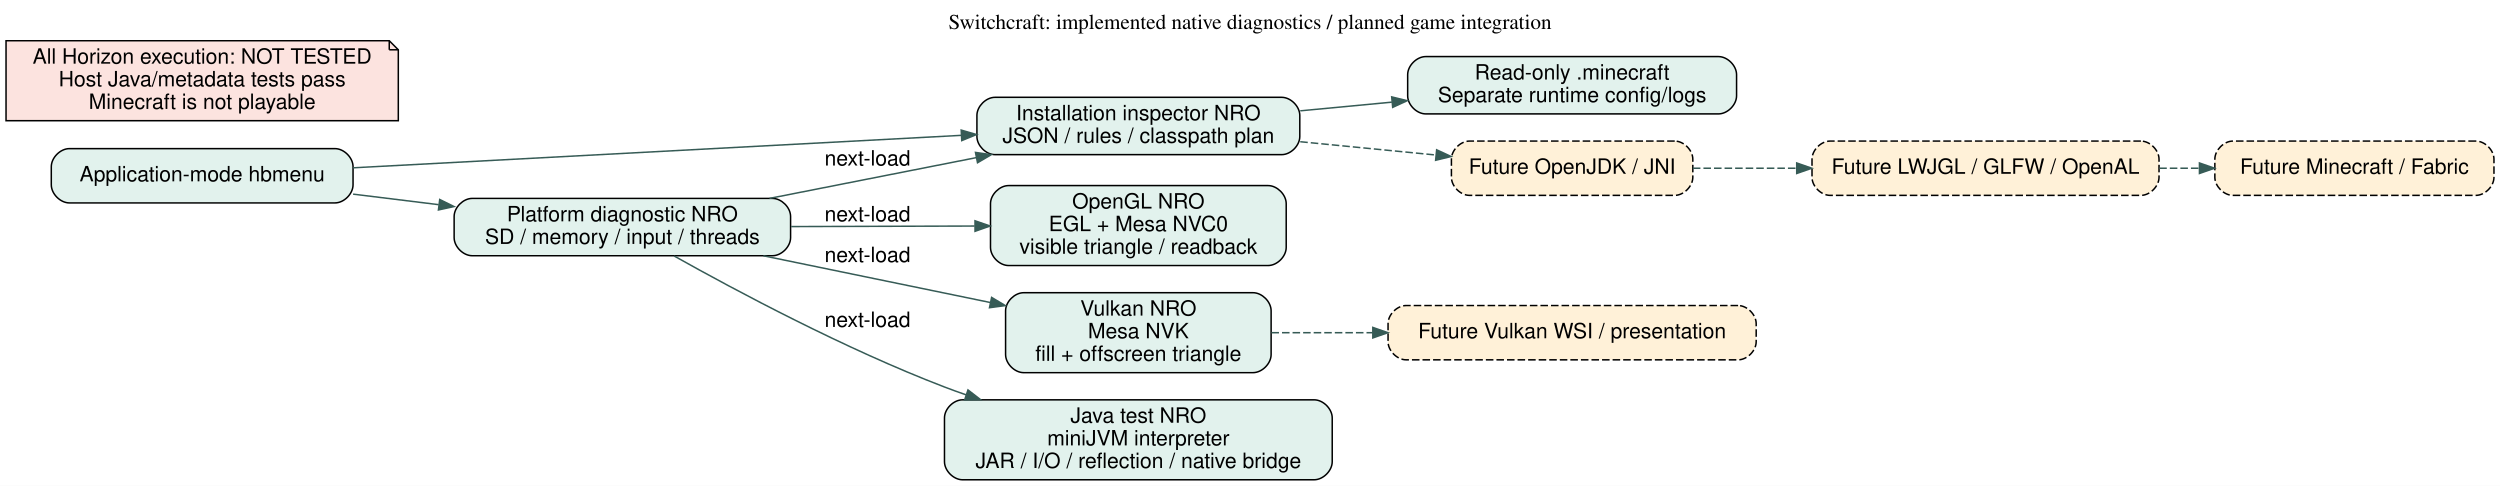
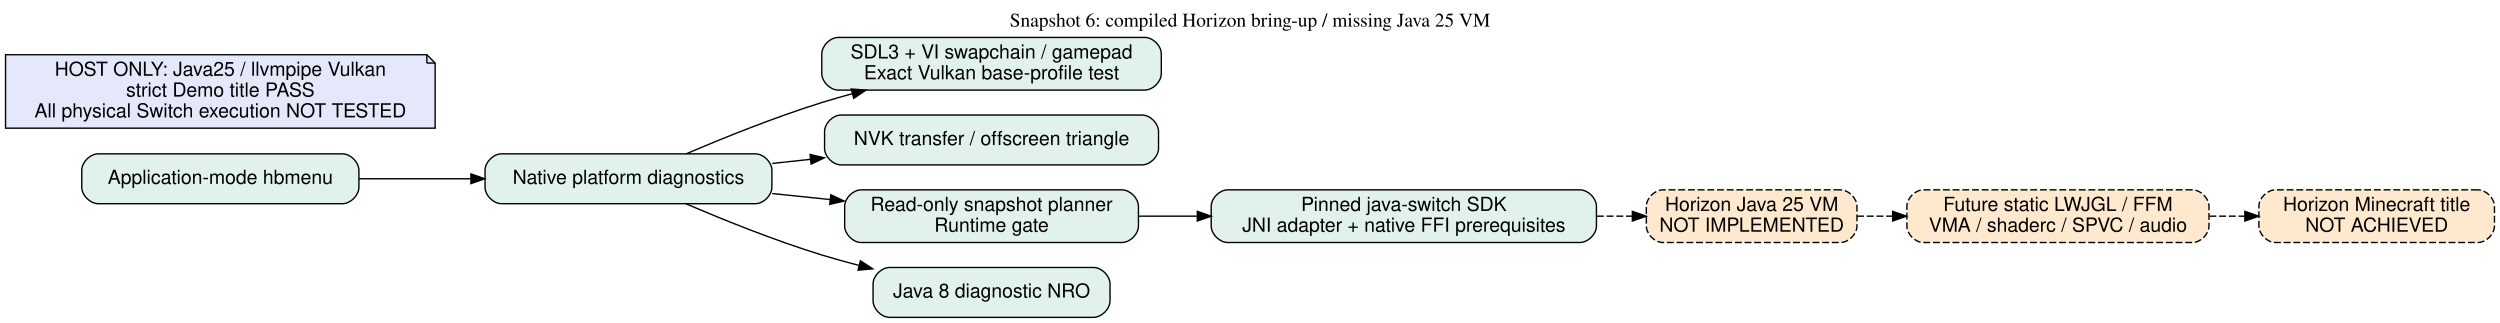
- <svg xmlns="http://www.w3.org/2000/svg" width="1657pt" height="322pt" viewBox="0.00 0.00 1657.00 322.00">
-   <g id="graph0" class="graph" transform="scale(1 1) rotate(0) translate(4 318)">
-     <polygon fill="white" stroke="transparent" points="-4,4 -4,-318 1653,-318 1653,4 -4,4" />
-     <text text-anchor="middle" x="824.5" y="-298.8" font-family="Times,serif" font-size="14.00">Switchcraft: implemented native diagnostics / planned game integration</text>
+ <svg xmlns="http://www.w3.org/2000/svg" width="1804pt" height="233pt" viewBox="0.00 0.00 1804.00 233.00">
+   <g id="graph0" class="graph" transform="scale(1 1) rotate(0) translate(4 229)">
+     <polygon fill="white" stroke="transparent" points="-4,4 -4,-229 1800,-229 1800,4 -4,4" />
+     <text text-anchor="middle" x="898" y="-209.8" font-family="Times,serif" font-size="14.00">Snapshot 6: compiled Horizon bring-up / missing Java 25 VM</text>
    <g id="node1" class="node">
-       <path fill="#e2f2ed" stroke="black" d="M218,-219.5C218,-219.5 42,-219.5 42,-219.5 36,-219.5 30,-213.5 30,-207.5 30,-207.5 30,-195.5 30,-195.5 30,-189.5 36,-183.5 42,-183.5 42,-183.5 218,-183.5 218,-183.5 224,-183.5 230,-189.5 230,-195.5 230,-195.5 230,-207.5 230,-207.5 230,-213.5 224,-219.5 218,-219.5" />
-       <text text-anchor="middle" x="130" y="-197.8" font-family="Helvetica,sans-Serif" font-size="14.00">Application-mode hbmenu</text>
+       <path fill="#e1f1ec" stroke="black" d="M243,-118C243,-118 67,-118 67,-118 61,-118 55,-112 55,-106 55,-106 55,-94 55,-94 55,-88 61,-82 67,-82 67,-82 243,-82 243,-82 249,-82 255,-88 255,-94 255,-94 255,-106 255,-106 255,-112 249,-118 243,-118" />
+       <text text-anchor="middle" x="155" y="-96.3" font-family="Helvetica,sans-Serif" font-size="14.00">Application-mode hbmenu</text>
    </g>
    <g id="node2" class="node">
-       <path fill="#e2f2ed" stroke="black" d="M508,-186.5C508,-186.5 309,-186.5 309,-186.5 303,-186.5 297,-180.5 297,-174.5 297,-174.5 297,-160.5 297,-160.5 297,-154.5 303,-148.5 309,-148.5 309,-148.5 508,-148.5 508,-148.5 514,-148.5 520,-154.5 520,-160.5 520,-160.5 520,-174.5 520,-174.5 520,-180.5 514,-186.5 508,-186.5" />
-       <text text-anchor="middle" x="408.5" y="-171.3" font-family="Helvetica,sans-Serif" font-size="14.00">Platform diagnostic NRO</text>
-       <text text-anchor="middle" x="408.5" y="-156.3" font-family="Helvetica,sans-Serif" font-size="14.00">SD / memory / input / threads</text>
+       <path fill="#e1f1ec" stroke="black" d="M541,-118C541,-118 358,-118 358,-118 352,-118 346,-112 346,-106 346,-106 346,-94 346,-94 346,-88 352,-82 358,-82 358,-82 541,-82 541,-82 547,-82 553,-88 553,-94 553,-94 553,-106 553,-106 553,-112 547,-118 541,-118" />
+       <text text-anchor="middle" x="449.5" y="-96.3" font-family="Helvetica,sans-Serif" font-size="14.00">Native platform diagnostics</text>
    </g>
    <g id="edge1" class="edge">
-       <path fill="none" stroke="#365b56" d="M230.04,-189.32C248.43,-187.06 267.83,-184.67 286.78,-182.34" />
-       <polygon fill="#365b56" stroke="#365b56" points="287.45,-185.79 296.95,-181.09 286.59,-178.84 287.45,-185.79" />
+       <path fill="none" stroke="black" d="M255.03,-100C280.97,-100 309.12,-100 335.72,-100" />
+       <polygon fill="black" stroke="black" points="335.83,-103.5 345.83,-100 335.83,-96.5 335.83,-103.5" />
    </g>
    <g id="node3" class="node">
-       <path fill="#e2f2ed" stroke="black" d="M845.5,-253.5C845.5,-253.5 655.5,-253.5 655.5,-253.5 649.5,-253.5 643.5,-247.5 643.5,-241.5 643.5,-241.5 643.5,-227.5 643.5,-227.5 643.5,-221.5 649.5,-215.5 655.5,-215.5 655.5,-215.5 845.5,-215.5 845.5,-215.5 851.5,-215.5 857.5,-221.5 857.5,-227.5 857.5,-227.5 857.5,-241.5 857.5,-241.5 857.5,-247.5 851.5,-253.5 845.5,-253.5" />
-       <text text-anchor="middle" x="750.5" y="-238.3" font-family="Helvetica,sans-Serif" font-size="14.00">Installation inspector NRO</text>
-       <text text-anchor="middle" x="750.5" y="-223.3" font-family="Helvetica,sans-Serif" font-size="14.00">JSON / rules / classpath plan</text>
+       <path fill="#e1f1ec" stroke="black" d="M822,-202C822,-202 601,-202 601,-202 595,-202 589,-196 589,-190 589,-190 589,-176 589,-176 589,-170 595,-164 601,-164 601,-164 822,-164 822,-164 828,-164 834,-170 834,-176 834,-176 834,-190 834,-190 834,-196 828,-202 822,-202" />
+       <text text-anchor="middle" x="711.5" y="-186.8" font-family="Helvetica,sans-Serif" font-size="14.00">SDL3 + VI swapchain / gamepad</text>
+       <text text-anchor="middle" x="711.5" y="-171.8" font-family="Helvetica,sans-Serif" font-size="14.00">Exact Vulkan base-profile test</text>
    </g>
    <g id="edge2" class="edge">
-       <path fill="none" stroke="#365b56" d="M230.03,-206.78C339.87,-212.64 516.91,-222.09 633.24,-228.3" />
-       <polygon fill="#365b56" stroke="#365b56" points="633.08,-231.79 643.25,-228.83 633.45,-224.8 633.08,-231.79" />
+       <path fill="none" stroke="black" d="M491.12,-118.02C518.42,-129.66 555.41,-144.53 589,-155 596.11,-157.22 603.51,-159.35 610.98,-161.37" />
+       <polygon fill="black" stroke="black" points="610.28,-164.8 620.84,-163.96 612.06,-158.03 610.28,-164.8" />
+     </g>
+     <g id="node4" class="node">
+       <path fill="#e1f1ec" stroke="black" d="M820,-146C820,-146 603,-146 603,-146 597,-146 591,-140 591,-134 591,-134 591,-122 591,-122 591,-116 597,-110 603,-110 603,-110 820,-110 820,-110 826,-110 832,-116 832,-122 832,-122 832,-134 832,-134 832,-140 826,-146 820,-146" />
+       <text text-anchor="middle" x="711.5" y="-124.3" font-family="Helvetica,sans-Serif" font-size="14.00">NVK transfer / offscreen triangle</text>
+     </g>
+     <g id="edge3" class="edge">
+       <path fill="none" stroke="black" d="M553.26,-111.07C562.33,-112.04 571.58,-113.04 580.83,-114.04" />
+       <polygon fill="black" stroke="black" points="580.55,-117.53 590.86,-115.12 581.29,-110.57 580.55,-117.53" />
+     </g>
+     <g id="node5" class="node">
+       <path fill="#e1f1ec" stroke="black" d="M805.5,-92C805.5,-92 617.5,-92 617.5,-92 611.5,-92 605.5,-86 605.5,-80 605.5,-80 605.5,-66 605.5,-66 605.5,-60 611.5,-54 617.5,-54 617.5,-54 805.5,-54 805.5,-54 811.5,-54 817.5,-60 817.5,-66 817.5,-66 817.5,-80 817.5,-80 817.5,-86 811.5,-92 805.5,-92" />
+       <text text-anchor="middle" x="711.5" y="-76.8" font-family="Helvetica,sans-Serif" font-size="14.00">Read-only snapshot planner</text>
+       <text text-anchor="middle" x="711.5" y="-61.8" font-family="Helvetica,sans-Serif" font-size="14.00">Runtime gate</text>
+     </g>
+     <g id="edge4" class="edge">
+       <path fill="none" stroke="black" d="M553.26,-89.33C566.97,-87.91 581.09,-86.44 595,-84.99" />
+       <polygon fill="black" stroke="black" points="595.49,-88.46 605.08,-83.95 594.77,-81.5 595.49,-88.46" />
+     </g>
+     <g id="node7" class="node">
+       <path fill="#e1f1ec" stroke="black" d="M785,-36C785,-36 638,-36 638,-36 632,-36 626,-30 626,-24 626,-24 626,-12 626,-12 626,-6 632,0 638,0 638,0 785,0 785,0 791,0 797,-6 797,-12 797,-12 797,-24 797,-24 797,-30 791,-36 785,-36" />
+       <text text-anchor="middle" x="711.5" y="-14.3" font-family="Helvetica,sans-Serif" font-size="14.00">Java 8 diagnostic NRO</text>
+     </g>
+     <g id="edge5" class="edge">
+       <path fill="none" stroke="black" d="M491.1,-81.89C518.38,-70.22 555.37,-55.34 589,-45 597.65,-42.34 606.71,-39.83 615.83,-37.49" />
+       <polygon fill="black" stroke="black" points="616.88,-40.84 625.73,-35.02 615.18,-34.04 616.88,-40.84" />
+     </g>
+     <g id="node6" class="node">
+       <path fill="#e1f1ec" stroke="black" d="M1136,-92C1136,-92 882,-92 882,-92 876,-92 870,-86 870,-80 870,-80 870,-66 870,-66 870,-60 876,-54 882,-54 882,-54 1136,-54 1136,-54 1142,-54 1148,-60 1148,-66 1148,-66 1148,-80 1148,-80 1148,-86 1142,-92 1136,-92" />
+       <text text-anchor="middle" x="1009" y="-76.8" font-family="Helvetica,sans-Serif" font-size="14.00">Pinned java-switch SDK</text>
+       <text text-anchor="middle" x="1009" y="-61.8" font-family="Helvetica,sans-Serif" font-size="14.00">JNI adapter + native FFI prerequisites</text>
    </g>
    <g id="edge6" class="edge">
-       <path fill="none" stroke="#365b56" d="M506.02,-186.52C548.82,-194.95 599.32,-204.91 643.2,-213.55" />
-       <polygon fill="#365b56" stroke="#365b56" points="642.54,-216.99 653.03,-215.49 643.9,-210.12 642.54,-216.99" />
-       <text text-anchor="middle" x="571" y="-208.3" font-family="Helvetica,sans-Serif" font-size="14.00">next-load</text>
+       <path fill="none" stroke="black" d="M817.51,-73C831.2,-73 845.41,-73 859.64,-73" />
+       <polygon fill="black" stroke="black" points="859.99,-76.5 869.99,-73 859.99,-69.5 859.99,-76.5" />
    </g>
-     <g id="node4" class="node">
-       <path fill="#e2f2ed" stroke="black" d="M836.5,-195C836.5,-195 664.5,-195 664.5,-195 658.5,-195 652.5,-189 652.5,-183 652.5,-183 652.5,-154 652.5,-154 652.5,-148 658.5,-142 664.5,-142 664.5,-142 836.5,-142 836.5,-142 842.5,-142 848.5,-148 848.5,-154 848.5,-154 848.5,-183 848.5,-183 848.5,-189 842.5,-195 836.5,-195" />
-       <text text-anchor="middle" x="750.5" y="-179.8" font-family="Helvetica,sans-Serif" font-size="14.00">OpenGL NRO</text>
-       <text text-anchor="middle" x="750.5" y="-164.8" font-family="Helvetica,sans-Serif" font-size="14.00">EGL + Mesa NVC0</text>
-       <text text-anchor="middle" x="750.5" y="-149.8" font-family="Helvetica,sans-Serif" font-size="14.00">visible triangle / readback</text>
-     </g>
-     <g id="edge3" class="edge">
-       <path fill="none" stroke="#365b56" d="M520.36,-167.83C559.41,-167.94 603.21,-168.07 641.97,-168.18" />
-       <polygon fill="#365b56" stroke="#365b56" points="642.23,-171.68 652.24,-168.21 642.25,-164.68 642.23,-171.68" />
-       <text text-anchor="middle" x="571" y="-171.3" font-family="Helvetica,sans-Serif" font-size="14.00">next-load</text>
-     </g>
-     <g id="node5" class="node">
-       <path fill="#e2f2ed" stroke="black" d="M826.5,-124C826.5,-124 674.5,-124 674.5,-124 668.5,-124 662.5,-118 662.5,-112 662.5,-112 662.5,-83 662.5,-83 662.5,-77 668.5,-71 674.5,-71 674.5,-71 826.5,-71 826.5,-71 832.5,-71 838.5,-77 838.5,-83 838.5,-83 838.5,-112 838.5,-112 838.5,-118 832.5,-124 826.5,-124" />
-       <text text-anchor="middle" x="750.5" y="-108.8" font-family="Helvetica,sans-Serif" font-size="14.00">Vulkan NRO</text>
-       <text text-anchor="middle" x="750.5" y="-93.8" font-family="Helvetica,sans-Serif" font-size="14.00">Mesa NVK</text>
-       <text text-anchor="middle" x="750.5" y="-78.8" font-family="Helvetica,sans-Serif" font-size="14.00">fill + offscreen triangle</text>
-     </g>
-     <g id="edge4" class="edge">
-       <path fill="none" stroke="#365b56" d="M501.96,-148.46C548.59,-138.86 605.12,-127.22 652.39,-117.49" />
-       <polygon fill="#365b56" stroke="#365b56" points="653.24,-120.89 662.33,-115.45 651.83,-114.04 653.24,-120.89" />
-       <text text-anchor="middle" x="571" y="-144.3" font-family="Helvetica,sans-Serif" font-size="14.00">next-load</text>
-     </g>
-     <g id="node6" class="node">
-       <path fill="#e2f2ed" stroke="black" d="M867,-53C867,-53 634,-53 634,-53 628,-53 622,-47 622,-41 622,-41 622,-12 622,-12 622,-6 628,0 634,0 634,0 867,0 867,0 873,0 879,-6 879,-12 879,-12 879,-41 879,-41 879,-47 873,-53 867,-53" />
-       <text text-anchor="middle" x="750.5" y="-37.8" font-family="Helvetica,sans-Serif" font-size="14.00">Java test NRO</text>
-       <text text-anchor="middle" x="750.5" y="-22.8" font-family="Helvetica,sans-Serif" font-size="14.00">miniJVM interpreter</text>
-       <text text-anchor="middle" x="750.5" y="-7.8" font-family="Helvetica,sans-Serif" font-size="14.00">JAR / I/O / reflection / native bridge</text>
-     </g>
-     <g id="edge5" class="edge">
-       <path fill="none" stroke="#365b56" d="M442.81,-148.33C483.88,-125.29 556.35,-86.61 622,-61.5 626.7,-59.7 631.54,-57.95 636.44,-56.26" />
-       <polygon fill="#365b56" stroke="#365b56" points="637.58,-59.57 645.96,-53.08 635.36,-52.93 637.58,-59.57" />
-       <text text-anchor="middle" x="571" y="-101.3" font-family="Helvetica,sans-Serif" font-size="14.00">next-load</text>
-     </g>
-     <g id="node7" class="node">
-       <path fill="#e2f2ed" stroke="black" d="M1135,-280.5C1135,-280.5 941,-280.5 941,-280.5 935,-280.5 929,-274.5 929,-268.5 929,-268.5 929,-254.5 929,-254.5 929,-248.5 935,-242.5 941,-242.5 941,-242.5 1135,-242.5 1135,-242.5 1141,-242.5 1147,-248.5 1147,-254.5 1147,-254.5 1147,-268.5 1147,-268.5 1147,-274.5 1141,-280.5 1135,-280.5" />
-       <text text-anchor="middle" x="1038" y="-265.3" font-family="Helvetica,sans-Serif" font-size="14.00">Read-only .minecraft</text>
-       <text text-anchor="middle" x="1038" y="-250.3" font-family="Helvetica,sans-Serif" font-size="14.00">Separate runtime config/logs</text>
+     <g id="node8" class="node">
+       <path fill="#ffe9ce" stroke="black" stroke-dasharray="5,2" d="M1324,-92C1324,-92 1196,-92 1196,-92 1190,-92 1184,-86 1184,-80 1184,-80 1184,-66 1184,-66 1184,-60 1190,-54 1196,-54 1196,-54 1324,-54 1324,-54 1330,-54 1336,-60 1336,-66 1336,-66 1336,-80 1336,-80 1336,-86 1330,-92 1324,-92" />
+       <text text-anchor="middle" x="1260" y="-76.8" font-family="Helvetica,sans-Serif" font-size="14.00">Horizon Java 25 VM</text>
+       <text text-anchor="middle" x="1260" y="-61.8" font-family="Helvetica,sans-Serif" font-size="14.00">NOT IMPLEMENTED</text>
    </g>
    <g id="edge7" class="edge">
-       <path fill="none" stroke="#365b56" d="M857.81,-244.55C877.61,-246.43 898.41,-248.39 918.55,-250.3" />
-       <polygon fill="#365b56" stroke="#365b56" points="918.41,-253.8 928.7,-251.26 919.07,-246.83 918.41,-253.8" />
+       <path fill="none" stroke="black" stroke-dasharray="5,2" d="M1148.33,-73C1157.01,-73 1165.59,-73 1173.91,-73" />
+       <polygon fill="black" stroke="black" points="1173.92,-76.5 1183.92,-73 1173.92,-69.5 1173.92,-76.5" />
    </g>
-     <g id="node8" class="node">
-       <path fill="#fff1d8" stroke="black" stroke-dasharray="5,2" d="M1106,-224.5C1106,-224.5 970,-224.5 970,-224.5 964,-224.5 958,-218.5 958,-212.5 958,-212.5 958,-200.5 958,-200.5 958,-194.5 964,-188.5 970,-188.5 970,-188.5 1106,-188.5 1106,-188.5 1112,-188.5 1118,-194.5 1118,-200.5 1118,-200.5 1118,-212.5 1118,-212.5 1118,-218.5 1112,-224.5 1106,-224.5" />
-       <text text-anchor="middle" x="1038" y="-202.8" font-family="Helvetica,sans-Serif" font-size="14.00">Future OpenJDK / JNI</text>
+     <g id="node9" class="node">
+       <path fill="#ffe9ce" stroke="black" stroke-dasharray="5,2" d="M1578,-92C1578,-92 1384,-92 1384,-92 1378,-92 1372,-86 1372,-80 1372,-80 1372,-66 1372,-66 1372,-60 1378,-54 1384,-54 1384,-54 1578,-54 1578,-54 1584,-54 1590,-60 1590,-66 1590,-66 1590,-80 1590,-80 1590,-86 1584,-92 1578,-92" />
+       <text text-anchor="middle" x="1481" y="-76.8" font-family="Helvetica,sans-Serif" font-size="14.00">Future static LWJGL / FFM</text>
+       <text text-anchor="middle" x="1481" y="-61.8" font-family="Helvetica,sans-Serif" font-size="14.00">VMA / shaderc / SPVC / audio</text>
    </g>
    <g id="edge8" class="edge">
-       <path fill="none" stroke="#365b56" stroke-dasharray="5,2" d="M857.81,-224.07C887.32,-221.18 919.06,-218.07 947.5,-215.28" />
-       <polygon fill="#365b56" stroke="#365b56" points="948.21,-218.72 957.82,-214.27 947.53,-211.76 948.21,-218.72" />
+       <path fill="none" stroke="black" stroke-dasharray="5,2" d="M1336.06,-73C1344.34,-73 1352.91,-73 1361.55,-73" />
+       <polygon fill="black" stroke="black" points="1361.72,-76.5 1371.72,-73 1361.72,-69.5 1361.72,-76.5" />
+     </g>
+     <g id="node10" class="node">
+       <path fill="#ffe9ce" stroke="black" stroke-dasharray="5,2" d="M1784,-92C1784,-92 1638,-92 1638,-92 1632,-92 1626,-86 1626,-80 1626,-80 1626,-66 1626,-66 1626,-60 1632,-54 1638,-54 1638,-54 1784,-54 1784,-54 1790,-54 1796,-60 1796,-66 1796,-66 1796,-80 1796,-80 1796,-86 1790,-92 1784,-92" />
+       <text text-anchor="middle" x="1711" y="-76.8" font-family="Helvetica,sans-Serif" font-size="14.00">Horizon Minecraft title</text>
+       <text text-anchor="middle" x="1711" y="-61.8" font-family="Helvetica,sans-Serif" font-size="14.00">NOT ACHIEVED</text>
+     </g>
+     <g id="edge9" class="edge">
+       <path fill="none" stroke="black" stroke-dasharray="5,2" d="M1590.32,-73C1598.82,-73 1607.36,-73 1615.75,-73" />
+       <polygon fill="black" stroke="black" points="1615.9,-76.5 1625.9,-73 1615.9,-69.5 1615.9,-76.5" />
    </g>
    <g id="node11" class="node">
-       <path fill="#fff1d8" stroke="black" stroke-dasharray="5,2" d="M1148,-115.5C1148,-115.5 928,-115.5 928,-115.5 922,-115.5 916,-109.5 916,-103.5 916,-103.5 916,-91.5 916,-91.5 916,-85.5 922,-79.5 928,-79.5 928,-79.5 1148,-79.5 1148,-79.5 1154,-79.5 1160,-85.5 1160,-91.5 1160,-91.5 1160,-103.5 1160,-103.5 1160,-109.5 1154,-115.5 1148,-115.5" />
-       <text text-anchor="middle" x="1038" y="-93.8" font-family="Helvetica,sans-Serif" font-size="14.00">Future Vulkan WSI / presentation</text>
-     </g>
-     <g id="edge11" class="edge">
-       <path fill="none" stroke="#365b56" stroke-dasharray="5,2" d="M838.71,-97.5C859.92,-97.5 883.07,-97.5 905.83,-97.5" />
-       <polygon fill="#365b56" stroke="#365b56" points="905.9,-101 915.9,-97.5 905.9,-94 905.9,-101" />
-     </g>
-     <g id="node9" class="node">
-       <path fill="#fff1d8" stroke="black" stroke-dasharray="5,2" d="M1415,-224.5C1415,-224.5 1209,-224.5 1209,-224.5 1203,-224.5 1197,-218.5 1197,-212.5 1197,-212.5 1197,-200.5 1197,-200.5 1197,-194.5 1203,-188.5 1209,-188.5 1209,-188.5 1415,-188.5 1415,-188.5 1421,-188.5 1427,-194.5 1427,-200.5 1427,-200.5 1427,-212.5 1427,-212.5 1427,-218.5 1421,-224.5 1415,-224.5" />
-       <text text-anchor="middle" x="1312" y="-202.8" font-family="Helvetica,sans-Serif" font-size="14.00">Future LWJGL / GLFW / OpenAL</text>
-     </g>
-     <g id="edge9" class="edge">
-       <path fill="none" stroke="#365b56" stroke-dasharray="5,2" d="M1118.04,-206.5C1139.49,-206.5 1163.25,-206.5 1186.55,-206.5" />
-       <polygon fill="#365b56" stroke="#365b56" points="1186.86,-210 1196.86,-206.5 1186.86,-203 1186.86,-210" />
-     </g>
-     <g id="node10" class="node">
-       <path fill="#fff1d8" stroke="black" stroke-dasharray="5,2" d="M1637,-224.5C1637,-224.5 1476,-224.5 1476,-224.5 1470,-224.5 1464,-218.5 1464,-212.5 1464,-212.5 1464,-200.5 1464,-200.5 1464,-194.5 1470,-188.5 1476,-188.5 1476,-188.5 1637,-188.5 1637,-188.5 1643,-188.5 1649,-194.5 1649,-200.5 1649,-200.5 1649,-212.5 1649,-212.5 1649,-218.5 1643,-224.5 1637,-224.5" />
-       <text text-anchor="middle" x="1556.5" y="-202.8" font-family="Helvetica,sans-Serif" font-size="14.00">Future Minecraft / Fabric</text>
-     </g>
-     <g id="edge10" class="edge">
-       <path fill="none" stroke="#365b56" stroke-dasharray="5,2" d="M1427.15,-206.5C1435.98,-206.5 1444.86,-206.5 1453.6,-206.5" />
-       <polygon fill="#365b56" stroke="#365b56" points="1453.79,-210 1463.79,-206.5 1453.79,-203 1453.79,-210" />
-     </g>
-     <g id="node12" class="node">
-       <polygon fill="#fce3df" stroke="black" points="254,-291 0,-291 0,-238 260,-238 260,-285 254,-291" />
-       <polyline fill="none" stroke="black" points="254,-291 254,-285 " />
-       <polyline fill="none" stroke="black" points="260,-285 254,-285 " />
-       <text text-anchor="middle" x="130" y="-275.8" font-family="Helvetica,sans-Serif" font-size="14.00">All Horizon execution: NOT TESTED</text>
-       <text text-anchor="middle" x="130" y="-260.8" font-family="Helvetica,sans-Serif" font-size="14.00">Host Java/metadata tests pass</text>
-       <text text-anchor="middle" x="130" y="-245.8" font-family="Helvetica,sans-Serif" font-size="14.00">Minecraft is not playable</text>
+       <polygon fill="#e4e8fa" stroke="black" points="304,-189.5 0,-189.5 0,-136.5 310,-136.5 310,-183.5 304,-189.5" />
+       <polyline fill="none" stroke="black" points="304,-189.5 304,-183.5 " />
+       <polyline fill="none" stroke="black" points="310,-183.5 304,-183.5 " />
+       <text text-anchor="middle" x="155" y="-174.3" font-family="Helvetica,sans-Serif" font-size="14.00">HOST ONLY: Java25 / llvmpipe Vulkan</text>
+       <text text-anchor="middle" x="155" y="-159.3" font-family="Helvetica,sans-Serif" font-size="14.00">strict Demo title PASS</text>
+       <text text-anchor="middle" x="155" y="-144.3" font-family="Helvetica,sans-Serif" font-size="14.00">All physical Switch execution NOT TESTED</text>
    </g>
  </g>
</svg>
